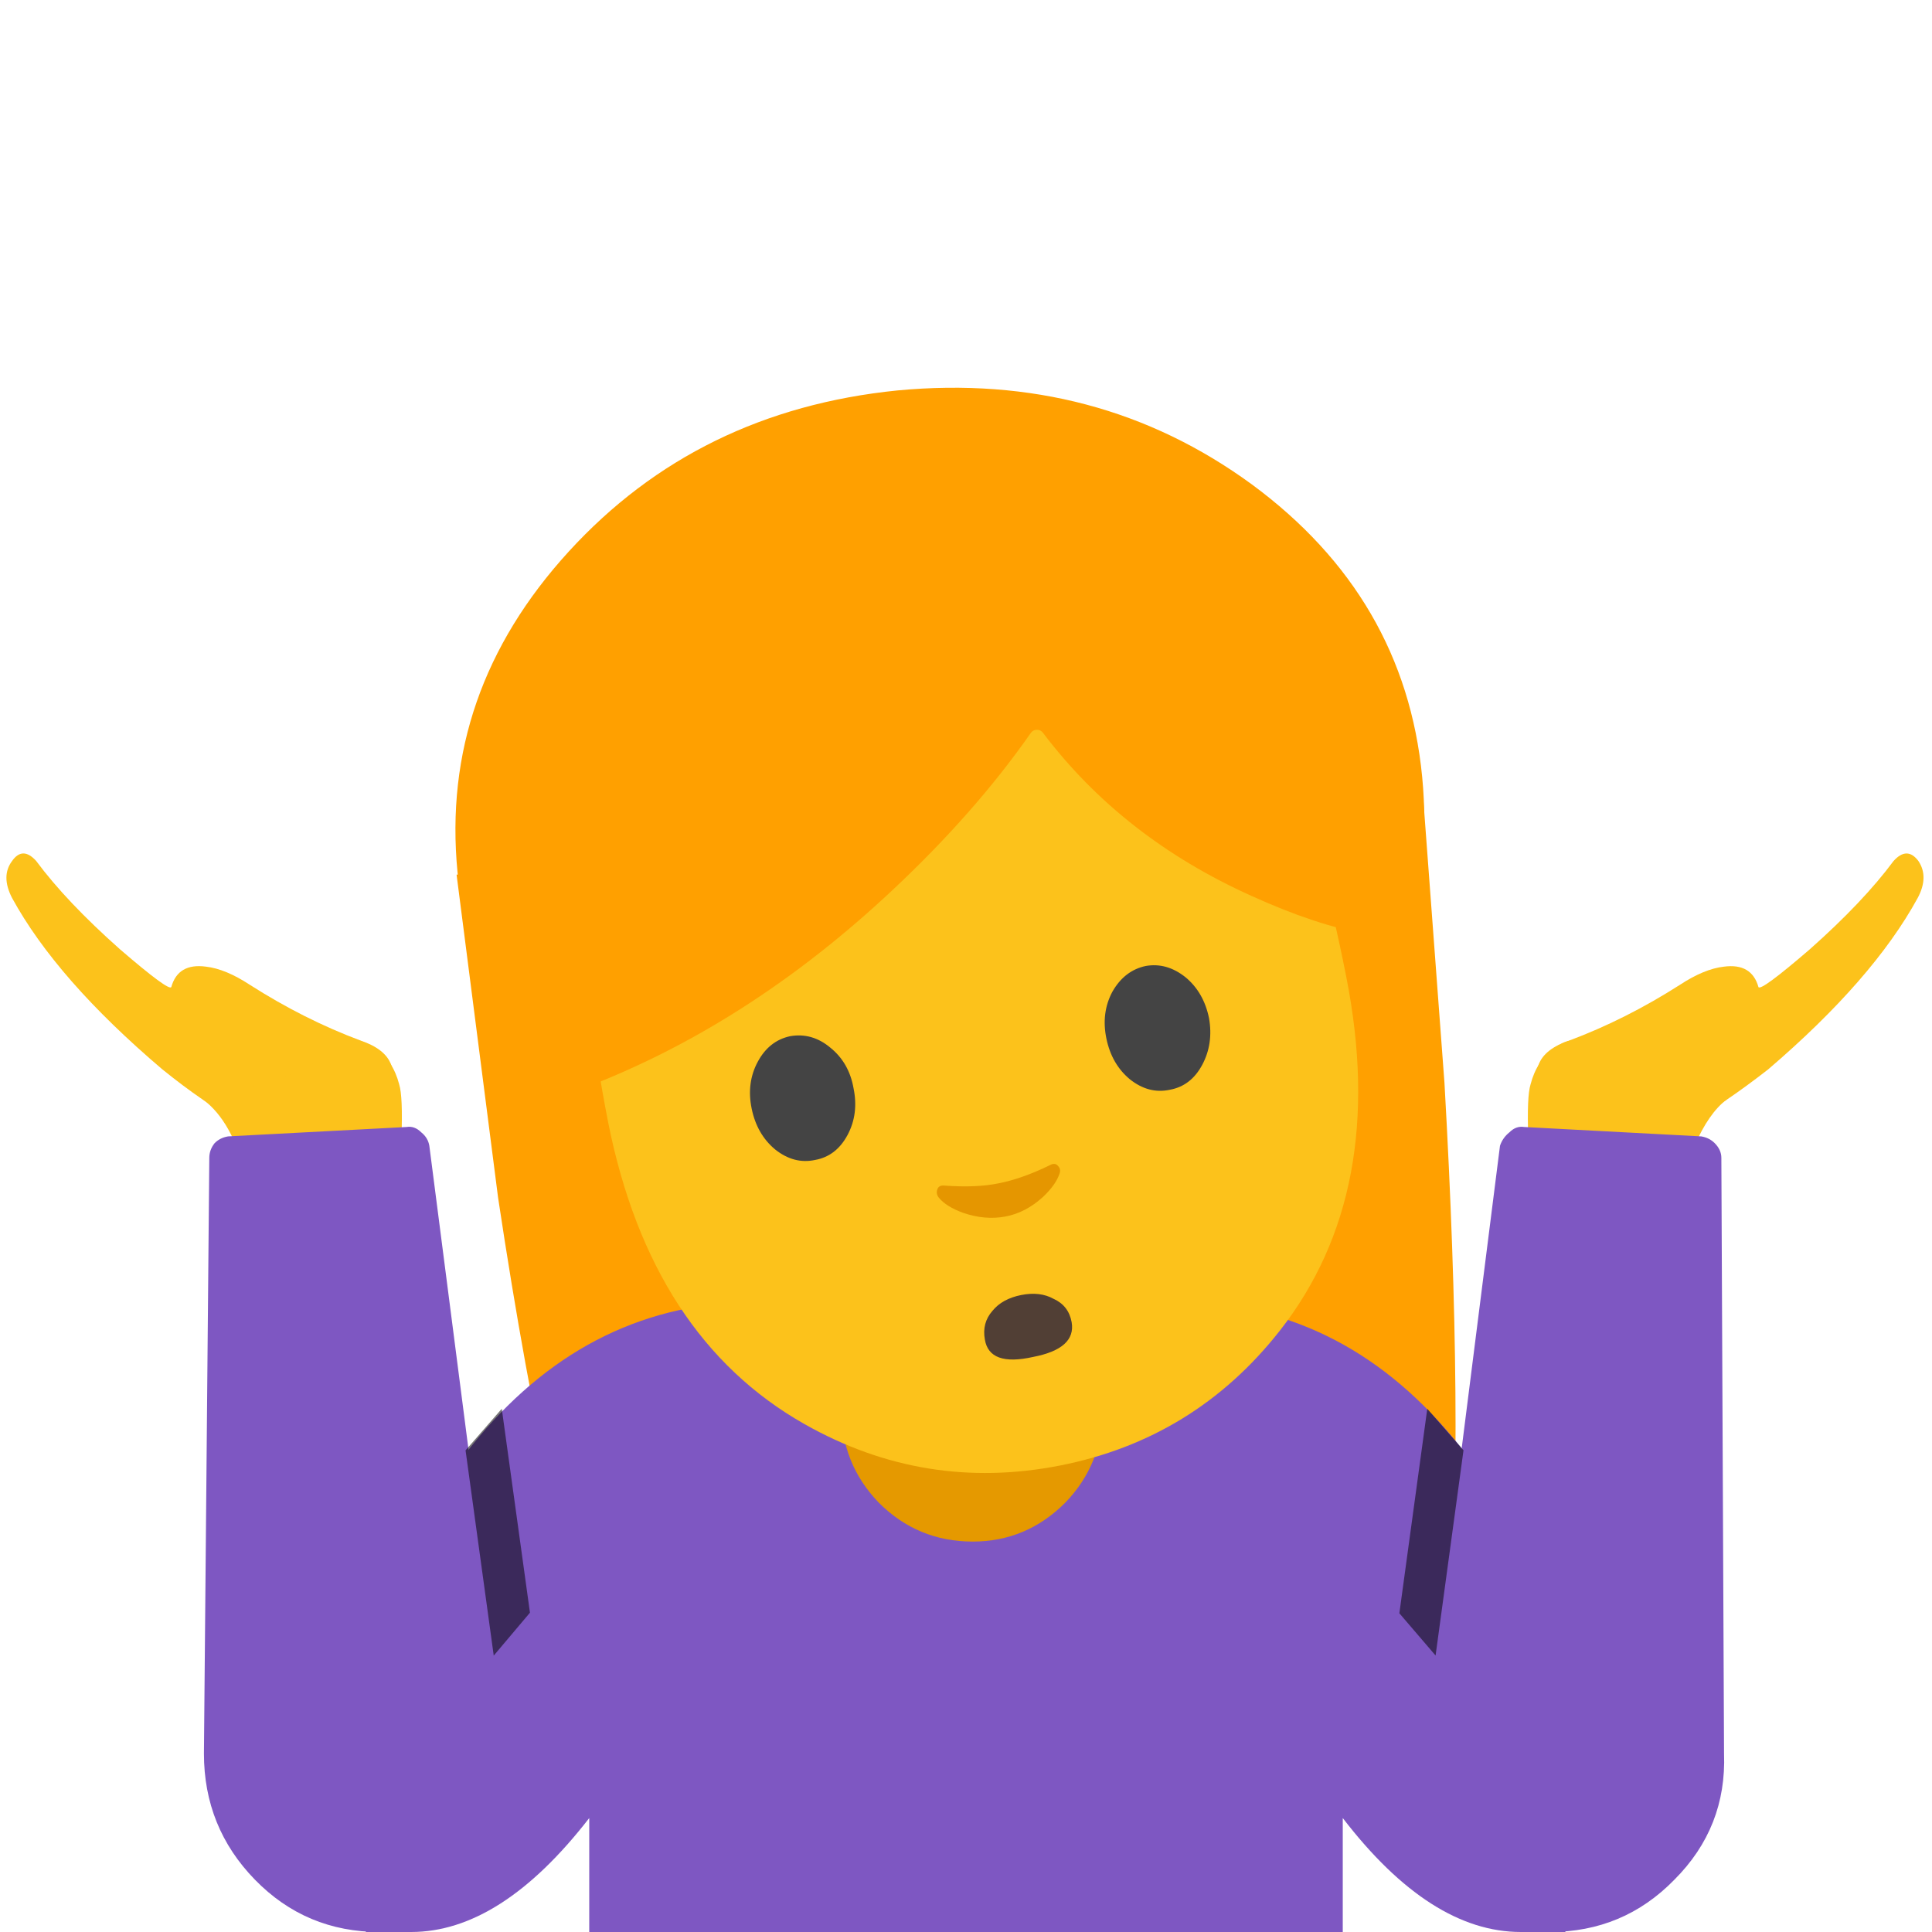
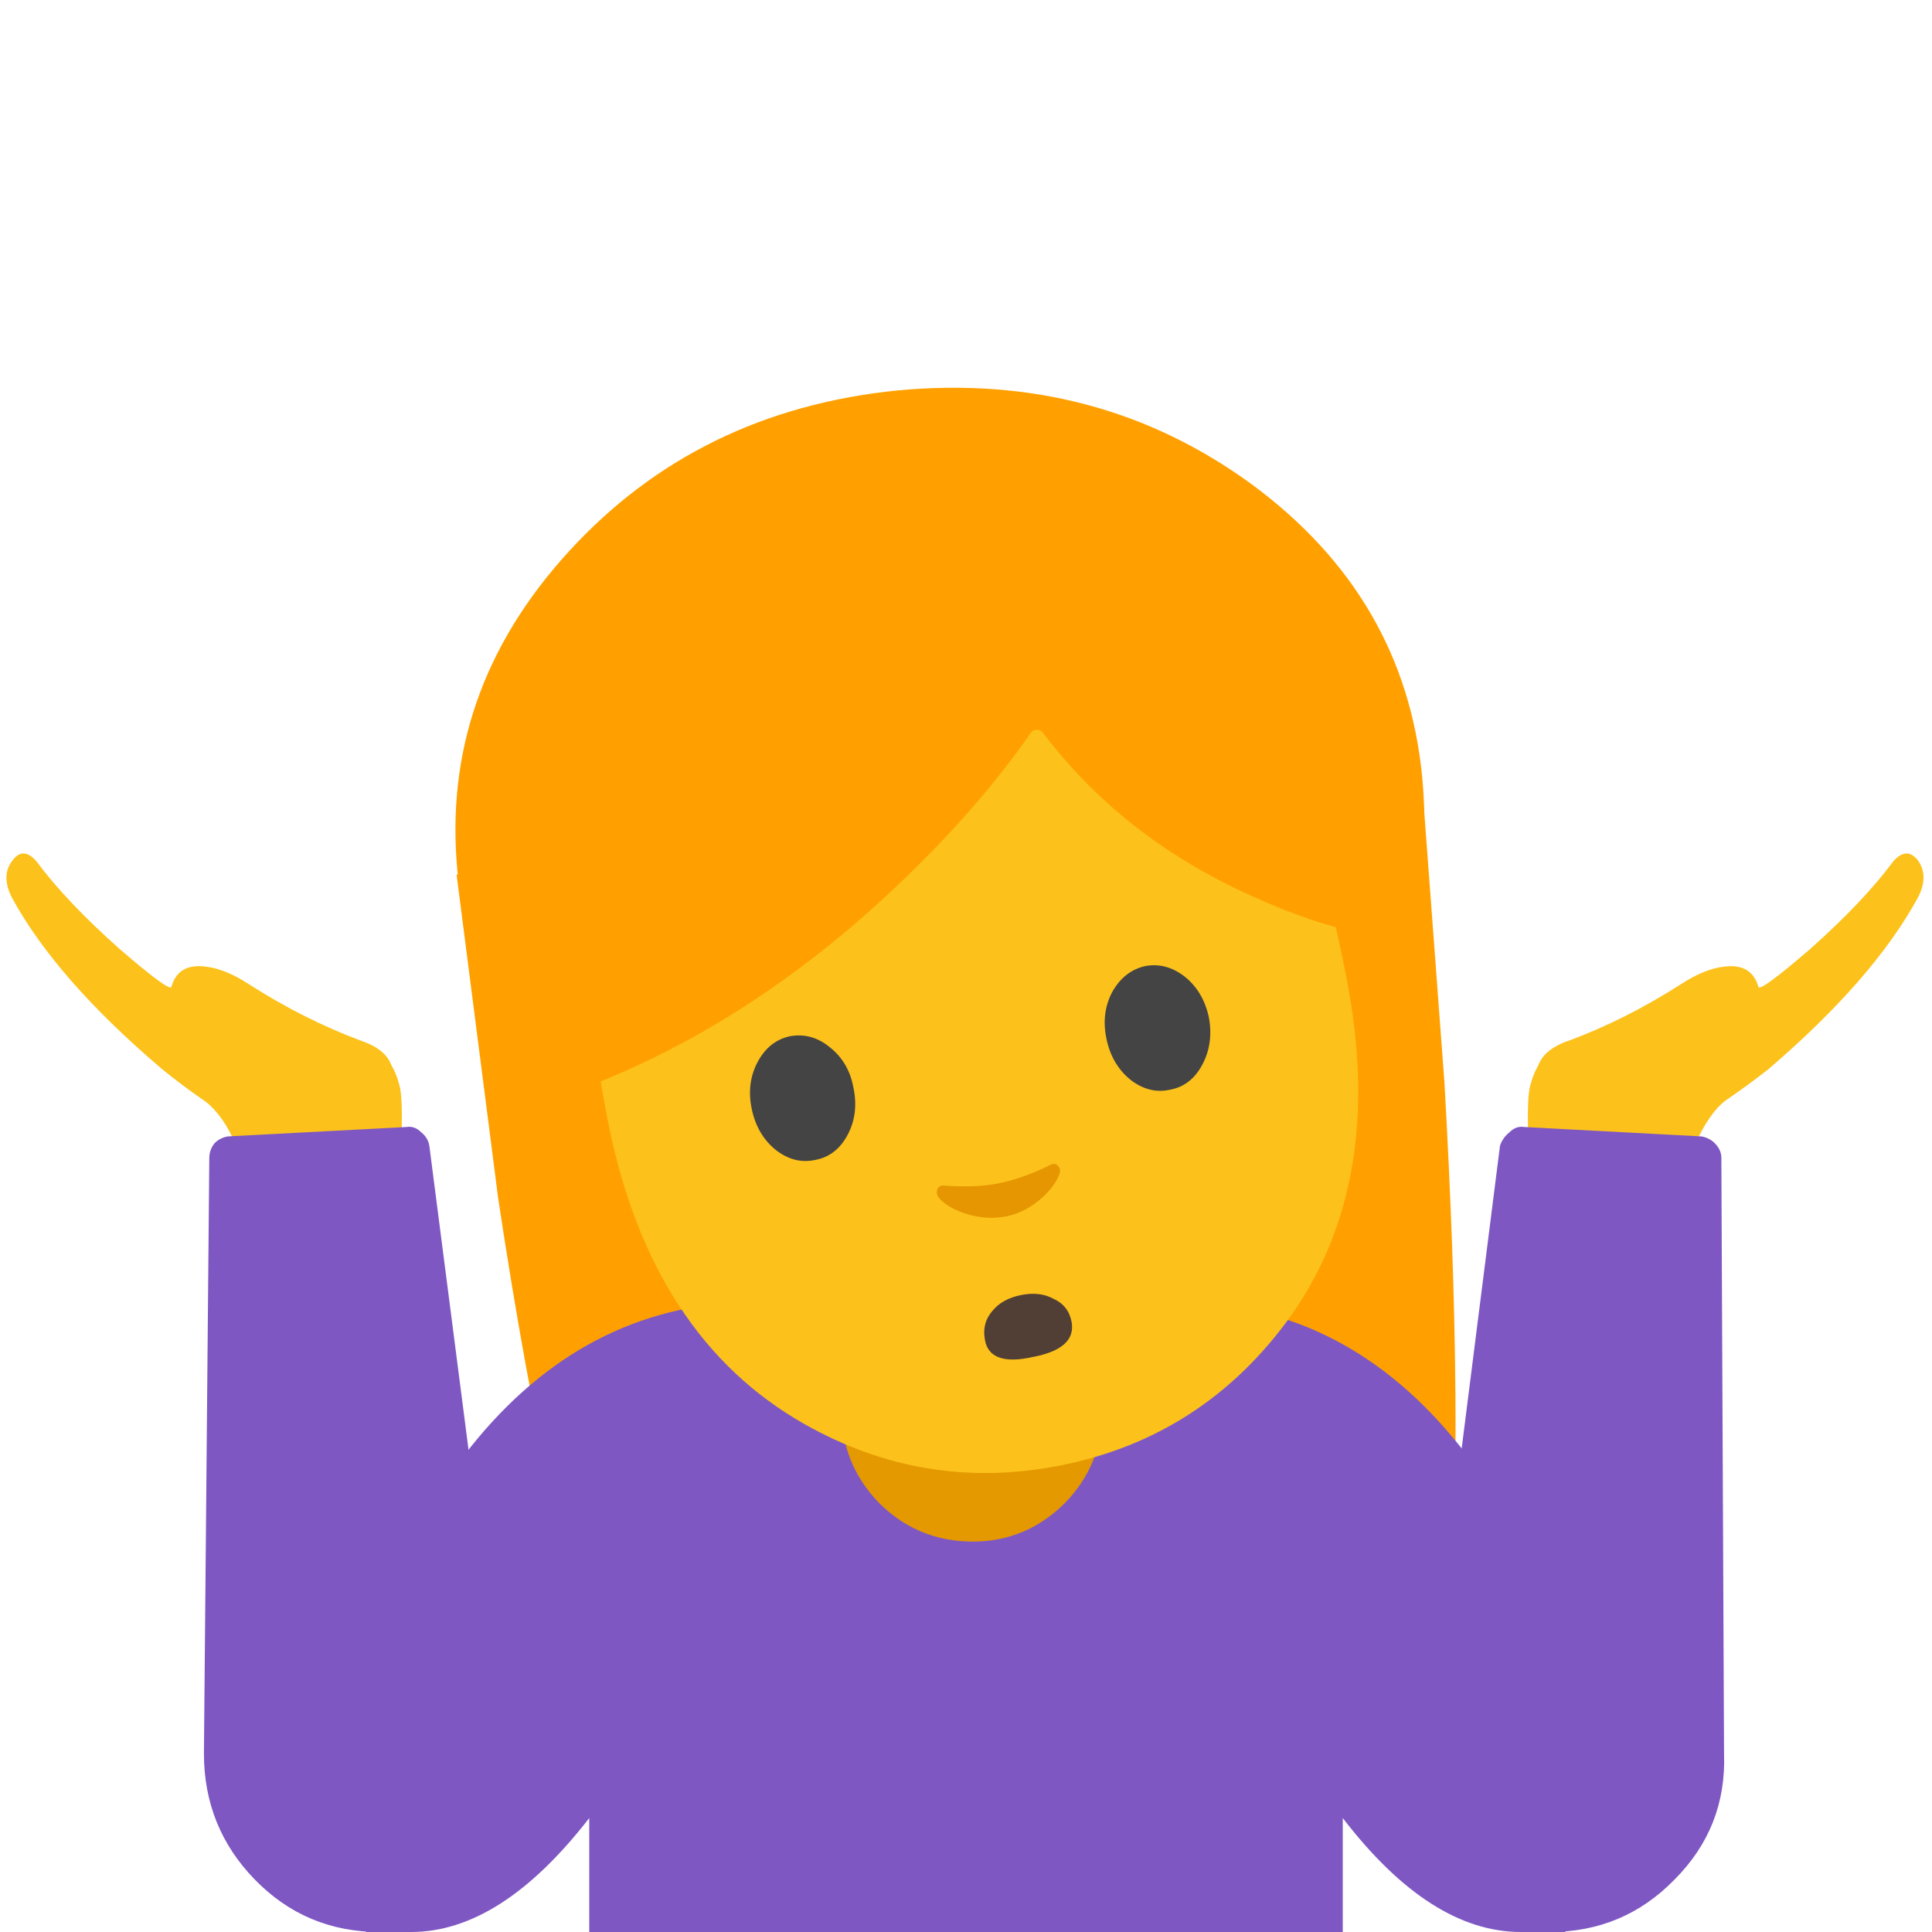
<svg xmlns="http://www.w3.org/2000/svg" xmlns:xlink="http://www.w3.org/1999/xlink" version="1.1" preserveAspectRatio="none" x="0px" y="0px" width="72px" height="72px" viewBox="0 0 72 72">
  <defs>
    <g id="Layer0_0_FILL">
      <path fill="#FFA000" stroke="none" d=" M 95.7 71.75 L 94.2 51.65 30.25 57.95 33 79.35 Q 36.55 102.95 40.75 113.8 43.6 121.15 46.3 123.15 49.75 125.7 54.45 121.4 L 82.75 118.3 Q 88.35 121.75 92.05 118.45 95.45 115.45 96 108.1 97 94.55 95.7 71.75 Z" />
    </g>
    <g id="Layer0_1_MEMBER_0_FILL">
      <path fill="#7E57C2" stroke="none" d=" M 77.85 86.25 Q 69.75 86.05 64 85.95 L 64 128 89.05 128 89.05 120.45 Q 94.85 128 100.85 128 L 103.8 128 103.8 116.85 Q 103.8 104.15 96.35 95.25 88.85 86.25 77.85 86.25 Z" />
    </g>
    <g id="Layer0_1_MEMBER_1_MEMBER_0_MEMBER_0_FILL">
      <path fill="#FCC21B" stroke="none" d=" M 102.5 73.1 Q 104.25 76.2 107.65 75.7 110.3 75.2 112.3 74.2 114.3 73.15 117.25 70.85 124.2 64.9 127.15 59.5 127.9 58.1 127.2 57.05 126.45 56.05 125.55 57.05 123.55 59.75 120 62.9 116.75 65.7 116.6 65.4 116.15 63.8 114.3 64.05 113 64.2 111.4 65.25 107.8 67.55 104.05 68.95 100.8 70.05 102.5 73.1 Z" />
    </g>
    <g id="Layer0_1_MEMBER_1_MEMBER_0_MEMBER_1_FILL">
      <path fill="#FCC21B" stroke="none" d=" M 109.65 71.6 L 104.1 68.95 Q 103.6 69.05 103.05 69.45 101.9 70.3 101.5 71.85 101.25 72.65 101.35 75.4 L 101.35 77.15 106.9 79.1 111.65 77.95 Q 111.9 77.05 112.35 75.95 113.3 73.75 114.5 72.85 L 109.65 71.6 Z" />
    </g>
    <g id="Layer0_1_MEMBER_1_MEMBER_1_MEMBER_0_MEMBER_0_FILL">
      <path fill="#7E57C2" stroke="none" d=" M 56.25 42.2 Q 56 42.4 55.9 42.7 L 52.9 66.4 Q 52.55 68.6 54 70.3 55.5 72 57.75 72 60.5 72 62.4 70.05 64.35 68.1 64.25 65.35 L 64.15 43.15 Q 64.15 42.85 63.9 42.6 63.7 42.4 63.4 42.35 L 56.8 42 Q 56.5 41.95 56.25 42.2 Z" />
-     </g>
-     <g id="Layer0_1_MEMBER_2_FILL">
-       <path fill="#020202" fill-opacity="0.537" stroke="none" d=" M 1.85 0 L 0 13.55 2.4 16.35 4.25 2.75 1.85 0 Z" />
    </g>
    <g id="Layer0_2_FILL">
      <path fill="#7E57C2" stroke="none" d=" M 63.95 85.95 Q 52.5 86.25 50.1 86.25 39.15 86.25 31.6 95.25 24.15 104.15 24.15 116.85 L 24.15 128 27.15 128 Q 33.1 128 38.95 120.45 L 38.95 128 63.95 128 63.95 85.95 Z" />
    </g>
    <g id="Layer0_3_FILL">
      <path fill="#FFA000" stroke="none" d=" M 48.9 40.9 Q 53.65 35.65 53 28.95 52.35 22.25 46.65 18.05 40.9 13.85 33.45 14.55 26 15.3 21.2 20.55 16.4 25.8 17.05 32.5 17.7 39.2 23.45 43.4 29.15 47.6 36.6 46.9 44.05 46.15 48.9 40.9 Z" />
    </g>
    <g id="Layer0_4_FILL">
      <path fill="#E59900" stroke="none" d=" M 36.25 57.45 Q 38.25 57.45 39.7 56 41.1 54.55 41.1 52.5 L 41.1 48.3 31.35 48.3 31.35 52.5 Q 31.35 54.55 32.75 56 34.2 57.45 36.25 57.45 Z" />
    </g>
    <g id="Layer0_5_MEMBER_0_FILL">
      <path fill="#FCC21B" stroke="none" d=" M 84.8 88.15 Q 92 78.95 89.2 64.75 85.8 47.4 79.15 39.75 71.25 30.8 57.65 33.45 44 36.15 40.15 47.45 36.9 57 40.3 74.4 43.15 88.6 53.3 94.35 61.25 98.85 70.2 97.1 79.15 95.35 84.8 88.15 Z" />
    </g>
    <g id="Layer0_5_MEMBER_1_FILL">
      <path fill="#FFA000" stroke="none" d=" M 82.9 59.35 Q 87.2 61.3 90.4 61.85 L 85.8 38.6 Q 83.15 35.1 78.2 32.1 68.3 26 56.9 28.25 45.45 30.5 38.6 39.7 35.15 44.3 34 48.45 L 38.65 72.1 Q 49.55 67.95 59.1 59 64.6 53.85 68.3 48.55 68.45 48.35 68.7 48.35 68.95 48.35 69.1 48.55 74.35 55.5 82.9 59.35 Z" />
    </g>
    <g id="Layer0_5_MEMBER_2_FILL">
      <path fill="#E59600" stroke="none" d=" M 70.1 77.25 Q 69.9 77 69.55 77.2 67.7 78.1 66.15 78.4 64.7 78.7 62.6 78.55 62.2 78.5 62.1 78.8 62 79.1 62.2 79.35 62.7 79.95 63.8 80.35 65.25 80.85 66.6 80.6 67.95 80.35 69.1 79.3 69.95 78.5 70.2 77.75 70.3 77.45 70.1 77.25 Z" />
    </g>
    <g id="Layer0_5_MEMBER_3_FILL">
      <path fill="#513F35" stroke="none" d=" M 71 87.6 Q 70.8 86.5 69.8 86.05 68.9 85.55 67.65 85.8 66.4 86.05 65.75 86.85 65.05 87.65 65.25 88.75 65.55 90.55 68.45 89.9 71.3 89.35 71 87.6 Z" />
    </g>
    <g id="Layer0_5_MEMBER_4_FILL">
      <path fill="#444444" stroke="none" d=" M 56.55 72.1 Q 56.25 70.4 55 69.4 53.8 68.4 52.35 68.65 50.95 68.95 50.2 70.35 49.45 71.75 49.8 73.45 50.15 75.15 51.35 76.15 52.6 77.15 54 76.85 55.4 76.6 56.15 75.2 56.9 73.8 56.55 72.1 Z" />
    </g>
    <g id="Layer0_5_MEMBER_5_FILL">
      <path fill="#444444" stroke="none" d=" M 73.7 65.7 Q 72.95 67.1 73.3 68.8 73.65 70.5 74.85 71.5 76.1 72.5 77.5 72.2 78.9 71.95 79.65 70.55 80.4 69.15 80.1 67.45 79.75 65.75 78.55 64.75 77.3 63.75 75.9 64 74.5 64.3 73.7 65.7 Z" />
    </g>
    <g id="Layer0_6_MEMBER_0_MEMBER_0_FILL">
      <path fill="#FCC21B" stroke="none" d=" M 25.45 73.1 Q 27.15 70.05 23.9 68.95 20.15 67.55 16.55 65.25 14.95 64.2 13.65 64.05 11.8 63.8 11.35 65.4 11.2 65.7 7.95 62.9 4.4 59.75 2.4 57.05 1.5 56.05 0.8 57.05 0.05 58.05 0.8 59.5 3.75 64.9 10.75 70.85 13.6 73.15 15.65 74.2 17.6 75.15 20.3 75.7 23.75 76.2 25.45 73.1 Z" />
    </g>
    <g id="Layer0_6_MEMBER_0_MEMBER_1_FILL">
      <path fill="#FCC21B" stroke="none" d=" M 24.9 69.45 L 23.85 68.95 18.35 71.6 13.45 72.85 Q 15.4 74.3 16.3 77.95 L 21.1 79.1 26.6 77.15 26.6 75.4 Q 26.7 72.65 26.45 71.85 26.05 70.3 24.9 69.45 Z" />
    </g>
    <g id="Layer0_6_MEMBER_1_MEMBER_0_MEMBER_0_FILL">
      <path fill="#7E57C2" stroke="none" d=" M 16 42.7 Q 15.95 42.4 15.7 42.2 15.45 41.95 15.15 42 L 8.5 42.35 Q 8.2 42.4 8 42.6 7.8 42.85 7.8 43.15 L 7.6 65.35 Q 7.6 68.1 9.5 70.05 11.4 72 14.15 72 16.4 72 17.9 70.3 19.4 68.6 19.05 66.35 L 16 42.7 Z" />
    </g>
-     <g id="Layer0_7_FILL">
-       <path fill="#020202" fill-opacity="0.537" stroke="none" d=" M 18.4 61.7 L 19.75 60.1 18.7 52.5 17.35 54.05 18.4 61.7 Z" />
-     </g>
  </defs>
  <g id="Layer_1">
    <g transform="matrix( 0.5625, 0, 0, 0.5625, 0,0) ">
      <use xlink:href="#Layer0_0_FILL" />
    </g>
    <g transform="matrix( 0.5625, 0, 0, 0.5625, -0.05,0) ">
      <use xlink:href="#Layer0_1_MEMBER_0_FILL" />
    </g>
    <g transform="matrix( 0.5624542, 0, 0, 0.5624542, -0.05,0) ">
      <use xlink:href="#Layer0_1_MEMBER_1_MEMBER_0_MEMBER_0_FILL" />
    </g>
    <g transform="matrix( 0.5624542, 0, 0, 0.5624542, -0.05,0) ">
      <use xlink:href="#Layer0_1_MEMBER_1_MEMBER_0_MEMBER_1_FILL" />
    </g>
    <g transform="matrix( 1, 0, 0, 1, 0,0) ">
      <use xlink:href="#Layer0_1_MEMBER_1_MEMBER_1_MEMBER_0_MEMBER_0_FILL" />
-     </g>
-     <g transform="matrix( 0.5625, 0, 0, 0.5625, 52.15,52.5) ">
-       <use xlink:href="#Layer0_1_MEMBER_2_FILL" />
    </g>
    <g transform="matrix( 0.5625, 0, 0, 0.5625, 0.05,0) ">
      <use xlink:href="#Layer0_2_FILL" />
    </g>
    <g transform="matrix( 1, 0, 0, 1, 0,0) ">
      <use xlink:href="#Layer0_3_FILL" />
    </g>
    <g transform="matrix( 1, 0, 0, 1, 0,0) ">
      <use xlink:href="#Layer0_4_FILL" />
    </g>
    <g transform="matrix( 0.5625, 0, 0, 0.5625, 0,0) ">
      <use xlink:href="#Layer0_5_MEMBER_0_FILL" />
    </g>
    <g transform="matrix( 0.5625, 0, 0, 0.5625, 0,0) ">
      <use xlink:href="#Layer0_5_MEMBER_1_FILL" />
    </g>
    <g transform="matrix( 0.5625, 0, 0, 0.5625, 0,0) ">
      <use xlink:href="#Layer0_5_MEMBER_2_FILL" />
    </g>
    <g transform="matrix( 0.5625, 0, 0, 0.5625, 0,0) ">
      <use xlink:href="#Layer0_5_MEMBER_3_FILL" />
    </g>
    <g transform="matrix( 0.5625, 0, 0, 0.5625, 0,0) ">
      <use xlink:href="#Layer0_5_MEMBER_4_FILL" />
    </g>
    <g transform="matrix( 0.5625, 0, 0, 0.5625, 0,0) ">
      <use xlink:href="#Layer0_5_MEMBER_5_FILL" />
    </g>
    <g transform="matrix( 0.562439, 0, 0, 0.562439, 0,0) ">
      <use xlink:href="#Layer0_6_MEMBER_0_MEMBER_0_FILL" />
    </g>
    <g transform="matrix( 0.562439, 0, 0, 0.562439, 0,0) ">
      <use xlink:href="#Layer0_6_MEMBER_0_MEMBER_1_FILL" />
    </g>
    <g transform="matrix( 1, 0, 0, 1, 0,0) ">
      <use xlink:href="#Layer0_6_MEMBER_1_MEMBER_0_MEMBER_0_FILL" />
    </g>
-     <g transform="matrix( 1, 0, 0, 1, 0,0) ">
-       <use xlink:href="#Layer0_7_FILL" />
-     </g>
  </g>
</svg>
